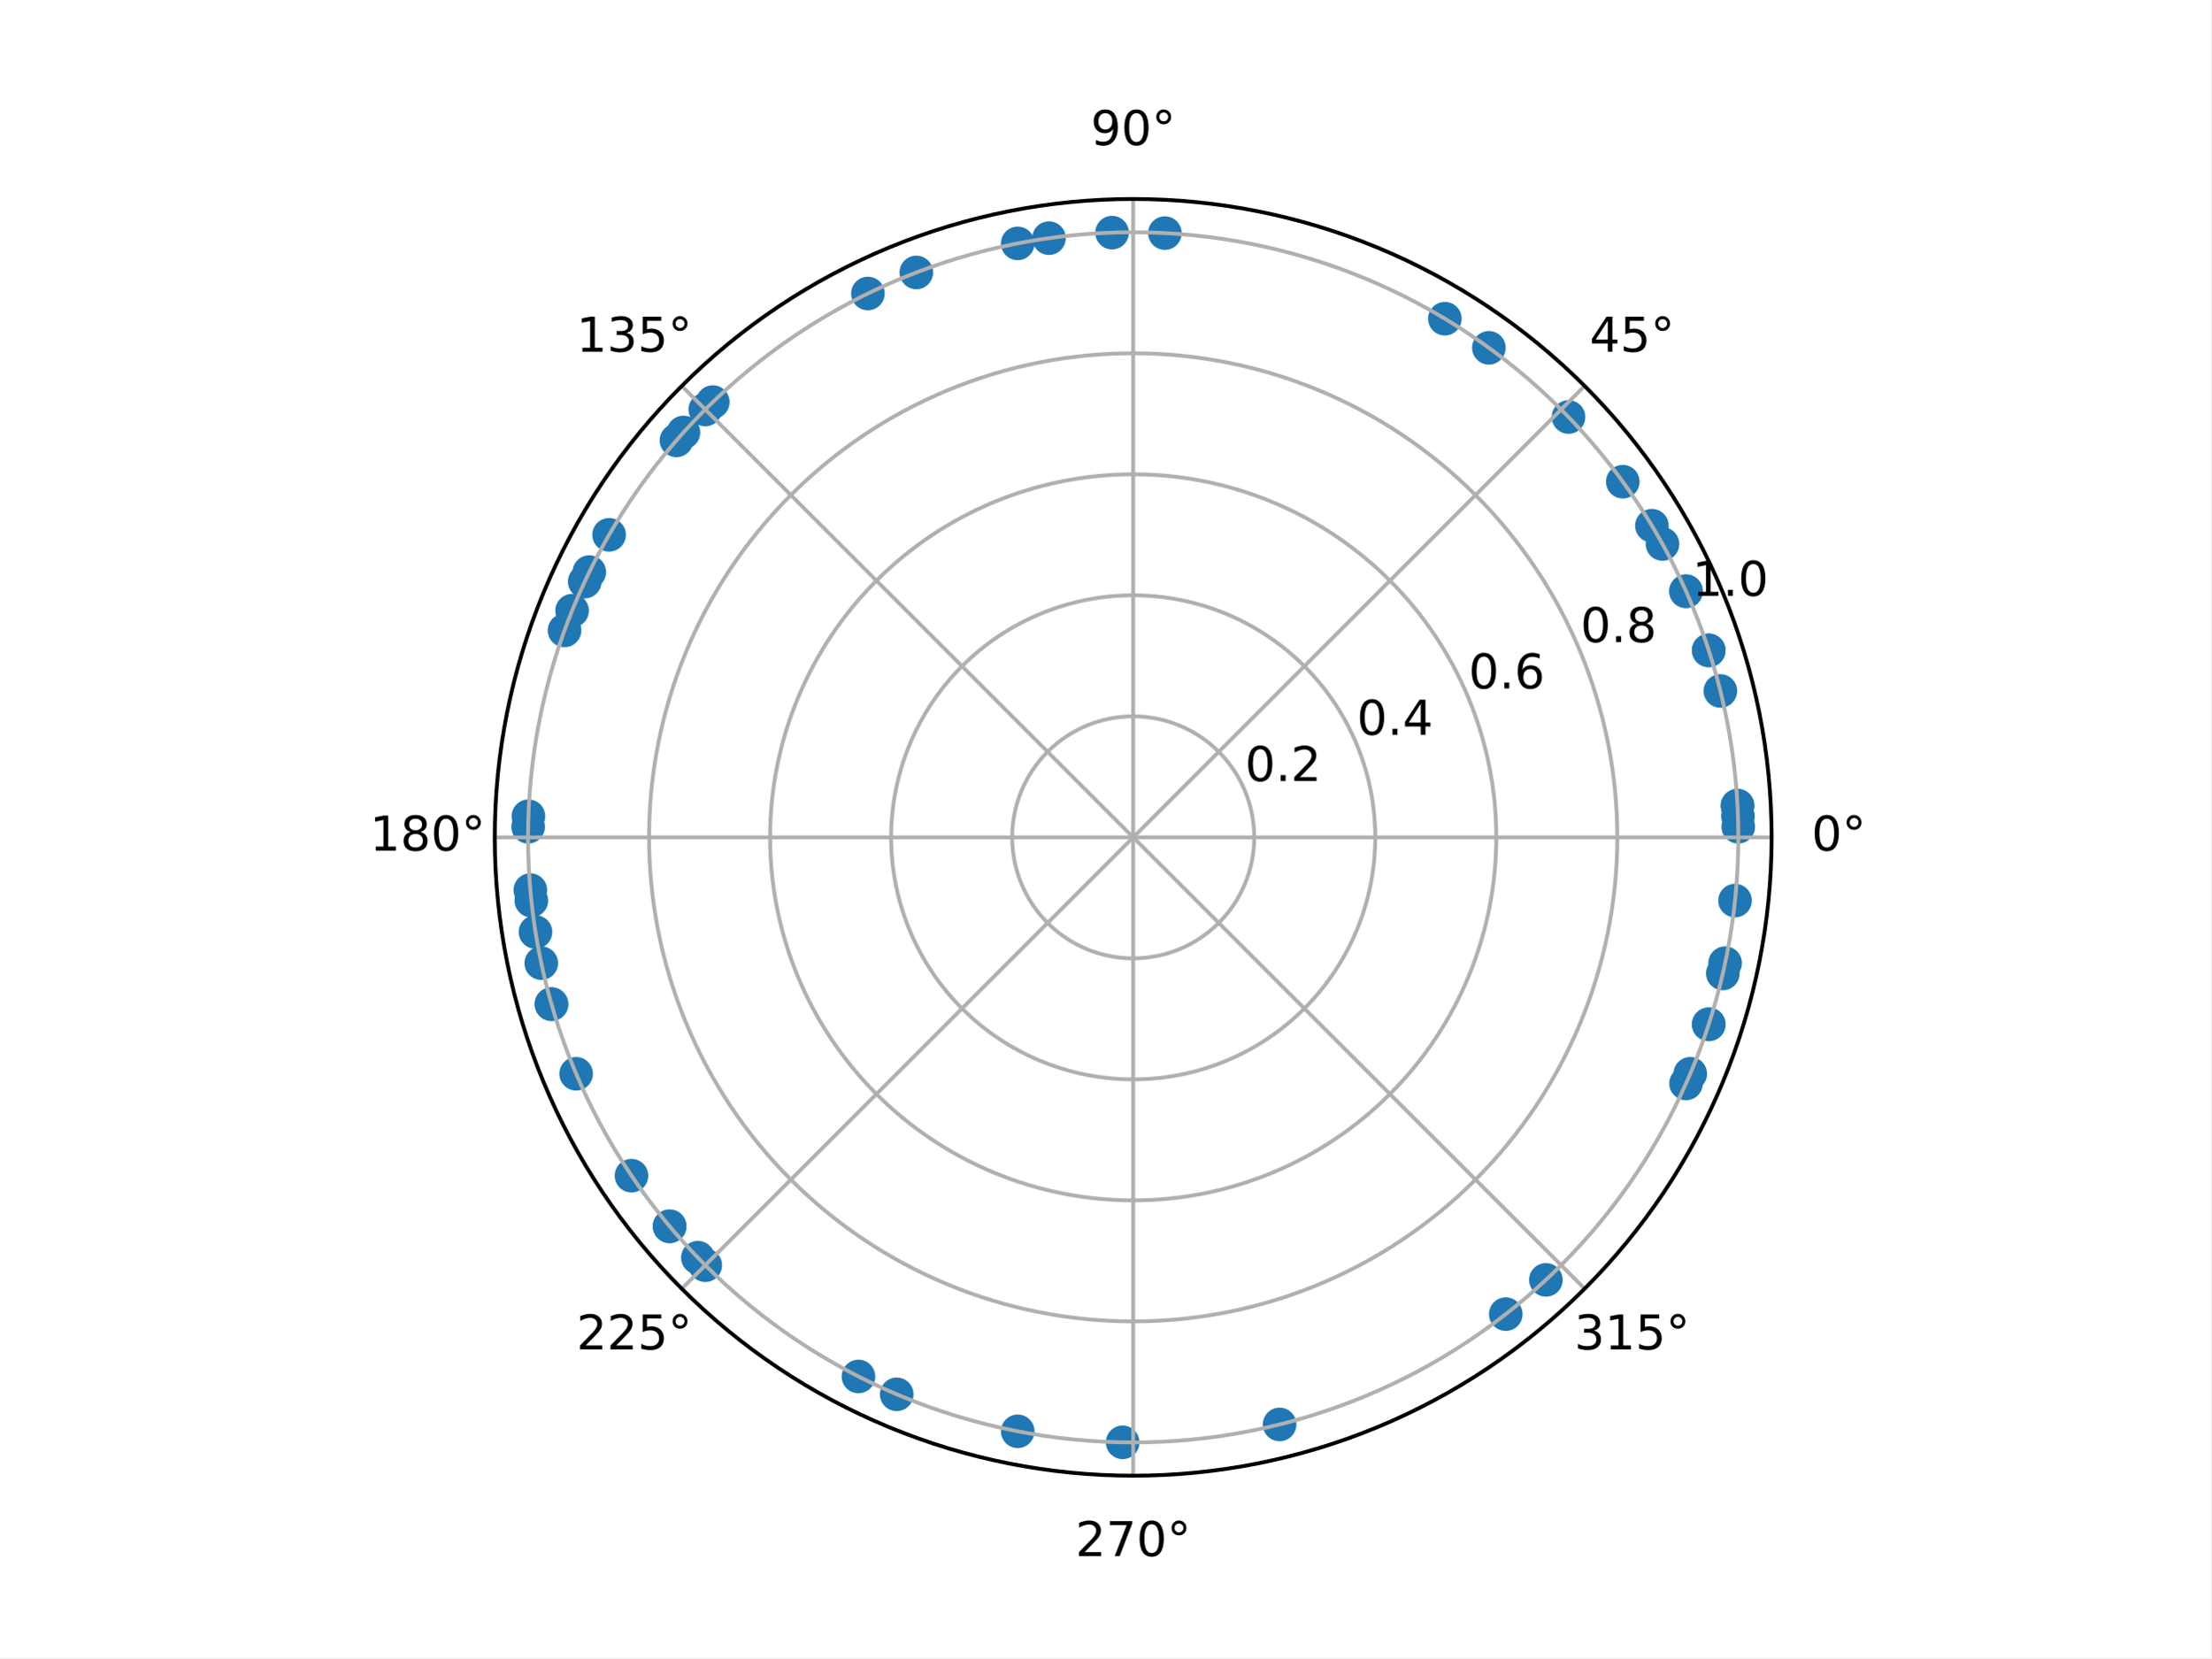
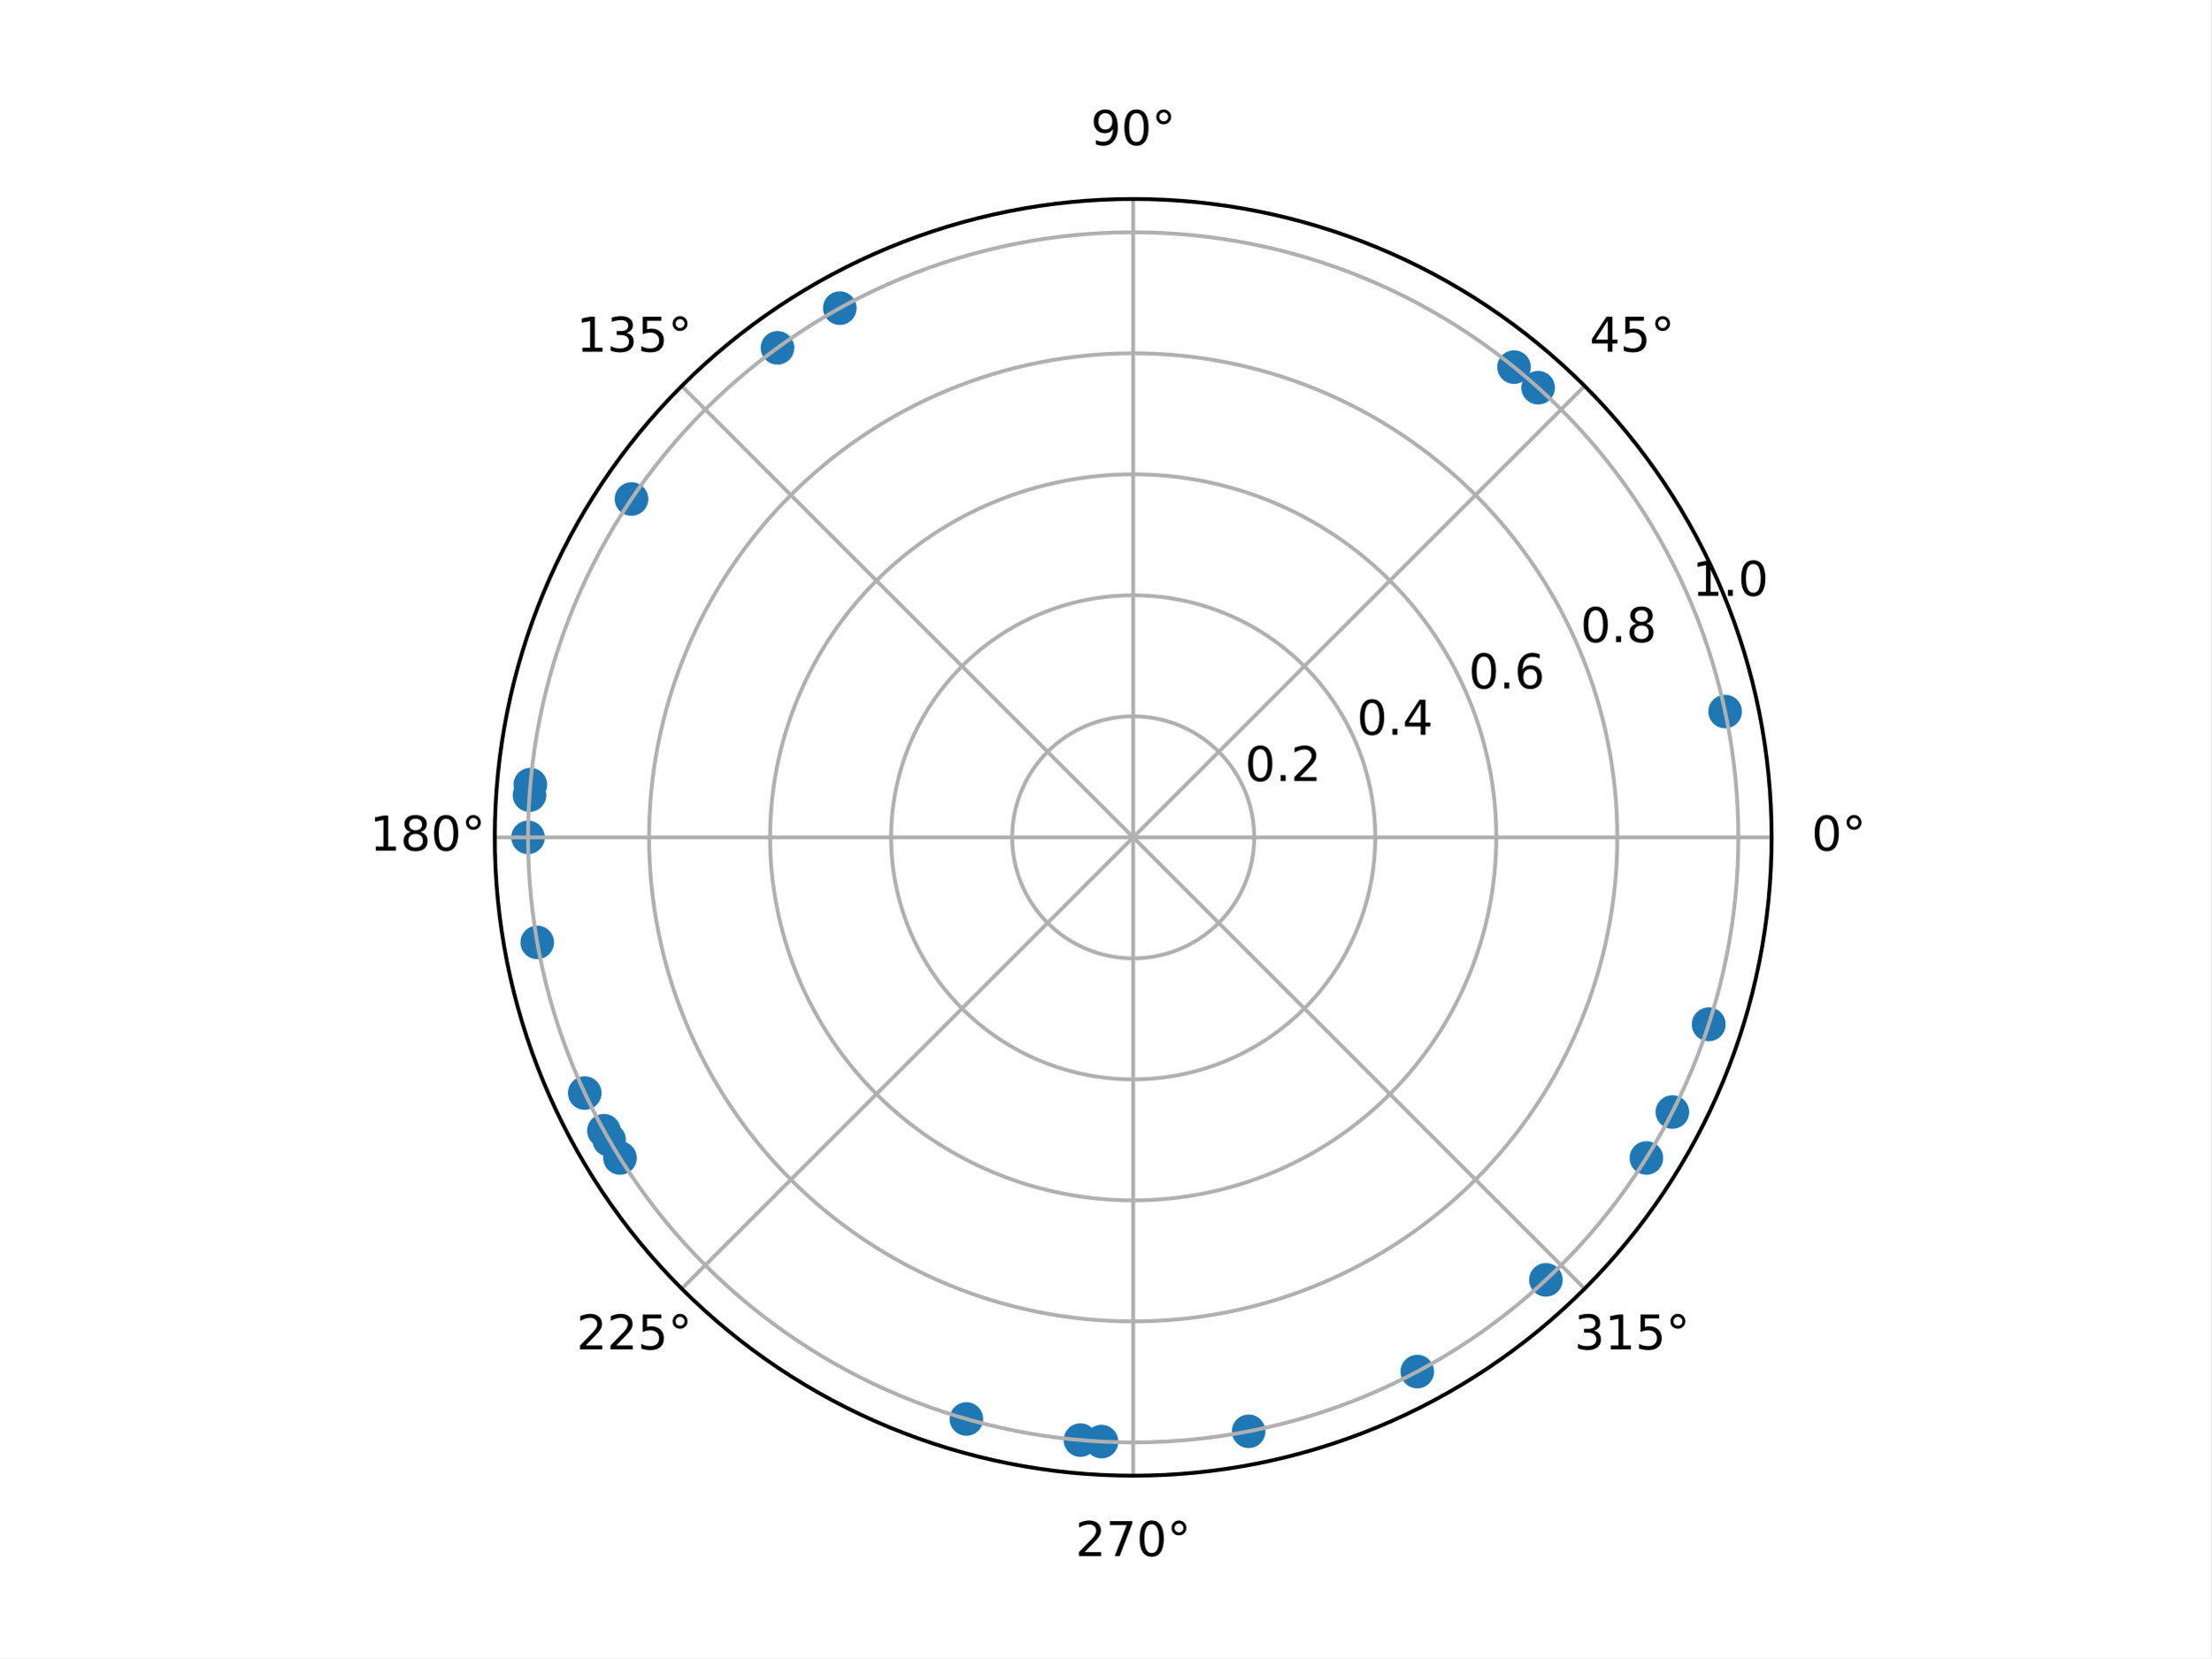
<svg xmlns="http://www.w3.org/2000/svg" xmlns:xlink="http://www.w3.org/1999/xlink" width="460.8pt" height="345.6pt" viewBox="0 0 460.8 345.6" version="1.1">
  <defs>
    <style type="text/css">*{stroke-linejoin: round; stroke-linecap: butt}</style>
  </defs>
  <g id="figure_1">
    <g id="patch_1">
      <path d="M 0 345.6  L 460.8 345.6  L 460.8 0  L 0 0  z " style="fill: #ffffff" />
    </g>
    <g id="axes_1">
      <g id="patch_2">
        <path d="M 369.216 174.528  C 369.216 157.055 365.774 139.752 359.088 123.61  C 352.401 107.467 342.6 92.798 330.245 80.443  C 317.89 68.088 303.221 58.287 287.078 51.6  C 270.936 44.914 253.633 41.472 236.16 41.472  C 218.687 41.472 201.384 44.914 185.242 51.6  C 169.099 58.287 154.43 68.088 142.075 80.443  C 129.72 92.798 119.919 107.467 113.232 123.61  C 106.546 139.752 103.104 157.055 103.104 174.528  C 103.104 192.001 106.546 209.304 113.232 225.446  C 119.919 241.589 129.72 256.258 142.075 268.613  C 154.43 280.968 169.099 290.769 185.242 297.456  C 201.384 304.142 218.687 307.584 236.16 307.584  C 253.633 307.584 270.936 304.142 287.078 297.456  C 303.221 290.769 317.89 280.968 330.245 268.613  C 342.6 256.258 352.401 241.589 359.088 225.446  C 365.774 209.304 369.216 192.001 369.216 174.528  M 236.16 174.528  C 236.16 174.528 236.16 174.528 236.16 174.528  C 236.16 174.528 236.16 174.528 236.16 174.528  C 236.16 174.528 236.16 174.528 236.16 174.528  C 236.16 174.528 236.16 174.528 236.16 174.528  C 236.16 174.528 236.16 174.528 236.16 174.528  C 236.16 174.528 236.16 174.528 236.16 174.528  C 236.16 174.528 236.16 174.528 236.16 174.528  C 236.16 174.528 236.16 174.528 236.16 174.528  C 236.16 174.528 236.16 174.528 236.16 174.528  C 236.16 174.528 236.16 174.528 236.16 174.528  C 236.16 174.528 236.16 174.528 236.16 174.528  C 236.16 174.528 236.16 174.528 236.16 174.528  C 236.16 174.528 236.16 174.528 236.16 174.528  C 236.16 174.528 236.16 174.528 236.16 174.528  C 236.16 174.528 236.16 174.528 236.16 174.528  C 236.16 174.528 236.16 174.528 236.16 174.528  z " style="fill: #ffffff" />
      </g>
      <g id="PathCollection_1">
        <defs>
-           <path id="m95d140f727" d="M 0 3  C 0.796 3 1.559 2.684 2.121 2.121  C 2.684 1.559 3 0.796 3 0  C 3 -0.796 2.684 -1.559 2.121 -2.121  C 1.559 -2.684 0.796 -3 0 -3  C -0.796 -3 -1.559 -2.684 -2.121 -2.121  C -2.684 -1.559 -3 -0.796 -3 0  C -3 0.796 -2.684 1.559 -2.121 2.121  C -1.559 2.684 -0.796 3 0 3  z " style="stroke: #1f77b4" />
+           <path id="m2a4de6b224" d="M 0 3  C 0.796 3 1.559 2.684 2.121 2.121  C 2.684 1.559 3 0.796 3 0  C 3 -0.796 2.684 -1.559 2.121 -2.121  C 1.559 -2.684 0.796 -3 0 -3  C -0.796 -3 -1.559 -2.684 -2.121 -2.121  C -2.684 -1.559 -3 -0.796 -3 0  C -3 0.796 -2.684 1.559 -2.121 2.121  C -1.559 2.684 -0.796 3 0 3  z " style="stroke: #1f77b4" />
        </defs>
-         <g clip-path="url(#pa77858b2a6)">
-           <use xlink:href="#m95d140f727" x="114.926" y="209.291" style="fill: #1f77b4; stroke: #1f77b4" />
-           <use xlink:href="#m95d140f727" x="120.066" y="223.807" style="fill: #1f77b4; stroke: #1f77b4" />
-           <use xlink:href="#m95d140f727" x="122.805" y="119.241" style="fill: #1f77b4; stroke: #1f77b4" />
-           <use xlink:href="#m95d140f727" x="110.731" y="187.711" style="fill: #1f77b4; stroke: #1f77b4" />
-           <use xlink:href="#m95d140f727" x="131.602" y="245.053" style="fill: #1f77b4; stroke: #1f77b4" />
-           <use xlink:href="#m95d140f727" x="212.095" y="298.33" style="fill: #1f77b4; stroke: #1f77b4" />
-           <use xlink:href="#m95d140f727" x="110.52" y="185.52" style="fill: #1f77b4; stroke: #1f77b4" />
-           <use xlink:href="#m95d140f727" x="139.547" y="255.596" style="fill: #1f77b4; stroke: #1f77b4" />
-           <use xlink:href="#m95d140f727" x="114.926" y="209.291" style="fill: #1f77b4; stroke: #1f77b4" />
-           <use xlink:href="#m95d140f727" x="140.976" y="91.786" style="fill: #1f77b4; stroke: #1f77b4" />
-           <use xlink:href="#m95d140f727" x="186.881" y="290.622" style="fill: #1f77b4; stroke: #1f77b4" />
-           <use xlink:href="#m95d140f727" x="139.547" y="255.596" style="fill: #1f77b4; stroke: #1f77b4" />
-           <use xlink:href="#m95d140f727" x="117.647" y="131.393" style="fill: #1f77b4; stroke: #1f77b4" />
-           <use xlink:href="#m95d140f727" x="145.437" y="262.138" style="fill: #1f77b4; stroke: #1f77b4" />
-           <use xlink:href="#m95d140f727" x="190.963" y="56.785" style="fill: #1f77b4; stroke: #1f77b4" />
-           <use xlink:href="#m95d140f727" x="266.671" y="296.901" style="fill: #1f77b4; stroke: #1f77b4" />
-           <use xlink:href="#m95d140f727" x="146.98" y="85.348" style="fill: #1f77b4; stroke: #1f77b4" />
-           <use xlink:href="#m95d140f727" x="180.873" y="61.173" style="fill: #1f77b4; stroke: #1f77b4" />
-           <use xlink:href="#m95d140f727" x="110.06" y="172.327" style="fill: #1f77b4; stroke: #1f77b4" />
-           <use xlink:href="#m95d140f727" x="112.797" y="200.75" style="fill: #1f77b4; stroke: #1f77b4" />
-           <use xlink:href="#m95d140f727" x="148.55" y="83.805" style="fill: #1f77b4; stroke: #1f77b4" />
-           <use xlink:href="#m95d140f727" x="111.593" y="194.257" style="fill: #1f77b4; stroke: #1f77b4" />
-           <use xlink:href="#m95d140f727" x="142.435" y="90.138" style="fill: #1f77b4; stroke: #1f77b4" />
-           <use xlink:href="#m95d140f727" x="126.937" y="111.468" style="fill: #1f77b4; stroke: #1f77b4" />
-           <use xlink:href="#m95d140f727" x="110.117" y="170.126" style="fill: #1f77b4; stroke: #1f77b4" />
-           <use xlink:href="#m95d140f727" x="242.761" y="48.581" style="fill: #1f77b4; stroke: #1f77b4" />
-           <use xlink:href="#m95d140f727" x="146.98" y="263.708" style="fill: #1f77b4; stroke: #1f77b4" />
-           <use xlink:href="#m95d140f727" x="119.224" y="127.283" style="fill: #1f77b4; stroke: #1f77b4" />
-           <use xlink:href="#m95d140f727" x="121.857" y="121.228" style="fill: #1f77b4; stroke: #1f77b4" />
-           <use xlink:href="#m95d140f727" x="359.523" y="200.75" style="fill: #1f77b4; stroke: #1f77b4" />
-           <use xlink:href="#m95d140f727" x="338.193" y="100.397" style="fill: #1f77b4; stroke: #1f77b4" />
-           <use xlink:href="#m95d140f727" x="301.116" y="66.423" style="fill: #1f77b4; stroke: #1f77b4" />
-           <use xlink:href="#m95d140f727" x="310.291" y="72.495" style="fill: #1f77b4; stroke: #1f77b4" />
-           <use xlink:href="#m95d140f727" x="359.047" y="202.899" style="fill: #1f77b4; stroke: #1f77b4" />
-           <use xlink:href="#m95d140f727" x="352.254" y="223.807" style="fill: #1f77b4; stroke: #1f77b4" />
-           <use xlink:href="#m95d140f727" x="322.173" y="266.766" style="fill: #1f77b4; stroke: #1f77b4" />
-           <use xlink:href="#m95d140f727" x="351.376" y="123.231" style="fill: #1f77b4; stroke: #1f77b4" />
-           <use xlink:href="#m95d140f727" x="218.608" y="49.636" style="fill: #1f77b4; stroke: #1f77b4" />
-           <use xlink:href="#m95d140f727" x="362.107" y="167.927" style="fill: #1f77b4; stroke: #1f77b4" />
-           <use xlink:href="#m95d140f727" x="313.807" y="273.911" style="fill: #1f77b4; stroke: #1f77b4" />
-           <use xlink:href="#m95d140f727" x="362.26" y="172.327" style="fill: #1f77b4; stroke: #1f77b4" />
-           <use xlink:href="#m95d140f727" x="326.883" y="86.918" style="fill: #1f77b4; stroke: #1f77b4" />
-           <use xlink:href="#m95d140f727" x="356.107" y="213.501" style="fill: #1f77b4; stroke: #1f77b4" />
-           <use xlink:href="#m95d140f727" x="212.095" y="50.726" style="fill: #1f77b4; stroke: #1f77b4" />
-           <use xlink:href="#m95d140f727" x="351.376" y="123.231" style="fill: #1f77b4; stroke: #1f77b4" />
-           <use xlink:href="#m95d140f727" x="361.589" y="187.711" style="fill: #1f77b4; stroke: #1f77b4" />
-           <use xlink:href="#m95d140f727" x="356.107" y="135.555" style="fill: #1f77b4; stroke: #1f77b4" />
-           <use xlink:href="#m95d140f727" x="362.107" y="167.927" style="fill: #1f77b4; stroke: #1f77b4" />
-           <use xlink:href="#m95d140f727" x="346.467" y="113.384" style="fill: #1f77b4; stroke: #1f77b4" />
-           <use xlink:href="#m95d140f727" x="356.107" y="213.501" style="fill: #1f77b4; stroke: #1f77b4" />
-           <use xlink:href="#m95d140f727" x="358.533" y="144.017" style="fill: #1f77b4; stroke: #1f77b4" />
-           <use xlink:href="#m95d140f727" x="351.376" y="225.825" style="fill: #1f77b4; stroke: #1f77b4" />
-           <use xlink:href="#m95d140f727" x="178.903" y="286.901" style="fill: #1f77b4; stroke: #1f77b4" />
-           <use xlink:href="#m95d140f727" x="344.265" y="109.572" style="fill: #1f77b4; stroke: #1f77b4" />
-           <use xlink:href="#m95d140f727" x="362.203" y="170.126" style="fill: #1f77b4; stroke: #1f77b4" />
-           <use xlink:href="#m95d140f727" x="233.959" y="300.628" style="fill: #1f77b4; stroke: #1f77b4" />
-           <use xlink:href="#m95d140f727" x="231.758" y="48.485" style="fill: #1f77b4; stroke: #1f77b4" />
-           <use xlink:href="#m95d140f727" x="356.107" y="135.555" style="fill: #1f77b4; stroke: #1f77b4" />
+         <g clip-path="url(#pa689b9e8e4)">
+           <use xlink:href="#m2a4de6b224" x="125.853" y="235.672" style="fill: #1f77b4; stroke: #1f77b4" />
+           <use xlink:href="#m2a4de6b224" x="131.602" y="104.003" style="fill: #1f77b4; stroke: #1f77b4" />
+           <use xlink:href="#m2a4de6b224" x="126.937" y="237.588" style="fill: #1f77b4; stroke: #1f77b4" />
+           <use xlink:href="#m2a4de6b224" x="110.041" y="174.528" style="fill: #1f77b4; stroke: #1f77b4" />
+           <use xlink:href="#m2a4de6b224" x="162.029" y="72.495" style="fill: #1f77b4; stroke: #1f77b4" />
+           <use xlink:href="#m2a4de6b224" x="110.348" y="165.73" style="fill: #1f77b4; stroke: #1f77b4" />
+           <use xlink:href="#m2a4de6b224" x="201.397" y="295.762" style="fill: #1f77b4; stroke: #1f77b4" />
+           <use xlink:href="#m2a4de6b224" x="175.016" y="64.221" style="fill: #1f77b4; stroke: #1f77b4" />
+           <use xlink:href="#m2a4de6b224" x="129.205" y="241.361" style="fill: #1f77b4; stroke: #1f77b4" />
+           <use xlink:href="#m2a4de6b224" x="111.957" y="196.428" style="fill: #1f77b4; stroke: #1f77b4" />
+           <use xlink:href="#m2a4de6b224" x="121.857" y="227.828" style="fill: #1f77b4; stroke: #1f77b4" />
+           <use xlink:href="#m2a4de6b224" x="110.52" y="163.536" style="fill: #1f77b4; stroke: #1f77b4" />
+           <use xlink:href="#m2a4de6b224" x="356.107" y="213.501" style="fill: #1f77b4; stroke: #1f77b4" />
+           <use xlink:href="#m2a4de6b224" x="320.55" y="80.803" style="fill: #1f77b4; stroke: #1f77b4" />
+           <use xlink:href="#m2a4de6b224" x="229.559" y="300.475" style="fill: #1f77b4; stroke: #1f77b4" />
+           <use xlink:href="#m2a4de6b224" x="260.225" y="298.33" style="fill: #1f77b4; stroke: #1f77b4" />
+           <use xlink:href="#m2a4de6b224" x="348.533" y="231.785" style="fill: #1f77b4; stroke: #1f77b4" />
+           <use xlink:href="#m2a4de6b224" x="343.115" y="241.361" style="fill: #1f77b4; stroke: #1f77b4" />
+           <use xlink:href="#m2a4de6b224" x="225.168" y="300.168" style="fill: #1f77b4; stroke: #1f77b4" />
+           <use xlink:href="#m2a4de6b224" x="295.369" y="285.885" style="fill: #1f77b4; stroke: #1f77b4" />
+           <use xlink:href="#m2a4de6b224" x="359.523" y="148.306" style="fill: #1f77b4; stroke: #1f77b4" />
+           <use xlink:href="#m2a4de6b224" x="356.107" y="213.501" style="fill: #1f77b4; stroke: #1f77b4" />
+           <use xlink:href="#m2a4de6b224" x="315.53" y="76.515" style="fill: #1f77b4; stroke: #1f77b4" />
+           <use xlink:href="#m2a4de6b224" x="322.173" y="266.766" style="fill: #1f77b4; stroke: #1f77b4" />
        </g>
      </g>
      <g id="matplotlib.axis_1">
        <g id="xtick_1">
          <g id="line2d_1">
-             <path d="M 236.16 174.528  L 369.216 174.528  " clip-path="url(#pa77858b2a6)" style="fill: none; stroke: #b0b0b0; stroke-width: 0.8; stroke-linecap: square" />
+             <path d="M 236.16 174.528  L 369.216 174.528  " clip-path="url(#pa689b9e8e4)" style="fill: none; stroke: #b0b0b0; stroke-width: 0.8; stroke-linecap: square" />
          </g>
          <g id="text_1">
            <g transform="translate(377.5347 177.2874) scale(0.1 -0.1)">
              <defs>
                <path id="DejaVuSans-30" d="M 2034 4250  Q 1547 4250 1301 3770  Q 1056 3291 1056 2328  Q 1056 1369 1301 889  Q 1547 409 2034 409  Q 2525 409 2770 889  Q 3016 1369 3016 2328  Q 3016 3291 2770 3770  Q 2525 4250 2034 4250  z M 2034 4750  Q 2819 4750 3233 4129  Q 3647 3509 3647 2328  Q 3647 1150 3233 529  Q 2819 -91 2034 -91  Q 1250 -91 836 529  Q 422 1150 422 2328  Q 422 3509 836 4129  Q 1250 4750 2034 4750  z " transform="scale(0.015625)" />
                <path id="DejaVuSans-b0" d="M 1600 4347  Q 1350 4347 1178 4173  Q 1006 4000 1006 3750  Q 1006 3503 1178 3333  Q 1350 3163 1600 3163  Q 1850 3163 2022 3333  Q 2194 3503 2194 3750  Q 2194 3997 2020 4172  Q 1847 4347 1600 4347  z M 1600 4750  Q 1800 4750 1984 4673  Q 2169 4597 2303 4453  Q 2447 4313 2519 4134  Q 2591 3956 2591 3750  Q 2591 3338 2302 3052  Q 2013 2766 1594 2766  Q 1172 2766 890 3047  Q 609 3328 609 3750  Q 609 4169 896 4459  Q 1184 4750 1600 4750  z " transform="scale(0.015625)" />
              </defs>
              <use xlink:href="#DejaVuSans-30" />
              <use xlink:href="#DejaVuSans-b0" transform="translate(63.62305 0)" />
            </g>
          </g>
        </g>
        <g id="xtick_2">
          <g id="line2d_2">
-             <path d="M 236.16 174.528  L 330.245 80.443  " clip-path="url(#pa77858b2a6)" style="fill: none; stroke: #b0b0b0; stroke-width: 0.8; stroke-linecap: square" />
+             <path d="M 236.16 174.528  L 330.245 80.443  " clip-path="url(#pa689b9e8e4)" style="fill: none; stroke: #b0b0b0; stroke-width: 0.8; stroke-linecap: square" />
          </g>
          <g id="text_2">
            <g transform="translate(331.2818 73.30308) scale(0.1 -0.1)">
              <defs>
                <path id="DejaVuSans-34" d="M 2419 4116  L 825 1625  L 2419 1625  L 2419 4116  z M 2253 4666  L 3047 4666  L 3047 1625  L 3713 1625  L 3713 1100  L 3047 1100  L 3047 0  L 2419 0  L 2419 1100  L 313 1100  L 313 1709  L 2253 4666  z " transform="scale(0.015625)" />
                <path id="DejaVuSans-35" d="M 691 4666  L 3169 4666  L 3169 4134  L 1269 4134  L 1269 2991  Q 1406 3038 1543 3061  Q 1681 3084 1819 3084  Q 2600 3084 3056 2656  Q 3513 2228 3513 1497  Q 3513 744 3044 326  Q 2575 -91 1722 -91  Q 1428 -91 1123 -41  Q 819 9 494 109  L 494 744  Q 775 591 1075 516  Q 1375 441 1709 441  Q 2250 441 2565 725  Q 2881 1009 2881 1497  Q 2881 1984 2565 2268  Q 2250 2553 1709 2553  Q 1456 2553 1204 2497  Q 953 2441 691 2322  L 691 4666  z " transform="scale(0.015625)" />
              </defs>
              <use xlink:href="#DejaVuSans-34" />
              <use xlink:href="#DejaVuSans-35" transform="translate(63.62305 0)" />
              <use xlink:href="#DejaVuSans-b0" transform="translate(127.2461 0)" />
            </g>
          </g>
        </g>
        <g id="xtick_3">
          <g id="line2d_3">
-             <path d="M 236.16 174.528  L 236.16 41.472  " clip-path="url(#pa77858b2a6)" style="fill: none; stroke: #b0b0b0; stroke-width: 0.8; stroke-linecap: square" />
+             <path d="M 236.16 174.528  L 236.16 41.472  " clip-path="url(#pa689b9e8e4)" style="fill: none; stroke: #b0b0b0; stroke-width: 0.8; stroke-linecap: square" />
          </g>
          <g id="text_3">
            <g transform="translate(227.2975 30.23137) scale(0.1 -0.1)">
              <defs>
                <path id="DejaVuSans-39" d="M 703 97  L 703 672  Q 941 559 1184 500  Q 1428 441 1663 441  Q 2288 441 2617 861  Q 2947 1281 2994 2138  Q 2813 1869 2534 1725  Q 2256 1581 1919 1581  Q 1219 1581 811 2004  Q 403 2428 403 3163  Q 403 3881 828 4315  Q 1253 4750 1959 4750  Q 2769 4750 3195 4129  Q 3622 3509 3622 2328  Q 3622 1225 3098 567  Q 2575 -91 1691 -91  Q 1453 -91 1209 -44  Q 966 3 703 97  z M 1959 2075  Q 2384 2075 2632 2365  Q 2881 2656 2881 3163  Q 2881 3666 2632 3958  Q 2384 4250 1959 4250  Q 1534 4250 1286 3958  Q 1038 3666 1038 3163  Q 1038 2656 1286 2365  Q 1534 2075 1959 2075  z " transform="scale(0.015625)" />
              </defs>
              <use xlink:href="#DejaVuSans-39" />
              <use xlink:href="#DejaVuSans-30" transform="translate(63.62305 0)" />
              <use xlink:href="#DejaVuSans-b0" transform="translate(127.2461 0)" />
            </g>
          </g>
        </g>
        <g id="xtick_4">
          <g id="line2d_4">
-             <path d="M 236.16 174.528  L 142.075 80.443  " clip-path="url(#pa77858b2a6)" style="fill: none; stroke: #b0b0b0; stroke-width: 0.8; stroke-linecap: square" />
+             <path d="M 236.16 174.528  L 142.075 80.443  " clip-path="url(#pa689b9e8e4)" style="fill: none; stroke: #b0b0b0; stroke-width: 0.8; stroke-linecap: square" />
          </g>
          <g id="text_4">
            <g transform="translate(120.132 73.30308) scale(0.1 -0.1)">
              <defs>
                <path id="DejaVuSans-31" d="M 794 531  L 1825 531  L 1825 4091  L 703 3866  L 703 4441  L 1819 4666  L 2450 4666  L 2450 531  L 3481 531  L 3481 0  L 794 0  L 794 531  z " transform="scale(0.015625)" />
                <path id="DejaVuSans-33" d="M 2597 2516  Q 3050 2419 3304 2112  Q 3559 1806 3559 1356  Q 3559 666 3084 287  Q 2609 -91 1734 -91  Q 1441 -91 1130 -33  Q 819 25 488 141  L 488 750  Q 750 597 1062 519  Q 1375 441 1716 441  Q 2309 441 2620 675  Q 2931 909 2931 1356  Q 2931 1769 2642 2001  Q 2353 2234 1838 2234  L 1294 2234  L 1294 2753  L 1863 2753  Q 2328 2753 2575 2939  Q 2822 3125 2822 3475  Q 2822 3834 2567 4026  Q 2313 4219 1838 4219  Q 1578 4219 1281 4162  Q 984 4106 628 3988  L 628 4550  Q 988 4650 1302 4700  Q 1616 4750 1894 4750  Q 2613 4750 3031 4423  Q 3450 4097 3450 3541  Q 3450 3153 3228 2886  Q 3006 2619 2597 2516  z " transform="scale(0.015625)" />
              </defs>
              <use xlink:href="#DejaVuSans-31" />
              <use xlink:href="#DejaVuSans-33" transform="translate(63.62305 0)" />
              <use xlink:href="#DejaVuSans-35" transform="translate(127.2461 0)" />
              <use xlink:href="#DejaVuSans-b0" transform="translate(190.8691 0)" />
            </g>
          </g>
        </g>
        <g id="xtick_5">
          <g id="line2d_5">
-             <path d="M 236.16 174.528  L 103.104 174.528  " clip-path="url(#pa77858b2a6)" style="fill: none; stroke: #b0b0b0; stroke-width: 0.8; stroke-linecap: square" />
+             <path d="M 236.16 174.528  L 103.104 174.528  " clip-path="url(#pa689b9e8e4)" style="fill: none; stroke: #b0b0b0; stroke-width: 0.8; stroke-linecap: square" />
          </g>
          <g id="text_5">
            <g transform="translate(77.06025 177.2874) scale(0.1 -0.1)">
              <defs>
                <path id="DejaVuSans-38" d="M 2034 2216  Q 1584 2216 1326 1975  Q 1069 1734 1069 1313  Q 1069 891 1326 650  Q 1584 409 2034 409  Q 2484 409 2743 651  Q 3003 894 3003 1313  Q 3003 1734 2745 1975  Q 2488 2216 2034 2216  z M 1403 2484  Q 997 2584 770 2862  Q 544 3141 544 3541  Q 544 4100 942 4425  Q 1341 4750 2034 4750  Q 2731 4750 3128 4425  Q 3525 4100 3525 3541  Q 3525 3141 3298 2862  Q 3072 2584 2669 2484  Q 3125 2378 3379 2068  Q 3634 1759 3634 1313  Q 3634 634 3220 271  Q 2806 -91 2034 -91  Q 1263 -91 848 271  Q 434 634 434 1313  Q 434 1759 690 2068  Q 947 2378 1403 2484  z M 1172 3481  Q 1172 3119 1398 2916  Q 1625 2713 2034 2713  Q 2441 2713 2670 2916  Q 2900 3119 2900 3481  Q 2900 3844 2670 4047  Q 2441 4250 2034 4250  Q 1625 4250 1398 4047  Q 1172 3844 1172 3481  z " transform="scale(0.015625)" />
              </defs>
              <use xlink:href="#DejaVuSans-31" />
              <use xlink:href="#DejaVuSans-38" transform="translate(63.62305 0)" />
              <use xlink:href="#DejaVuSans-30" transform="translate(127.2461 0)" />
              <use xlink:href="#DejaVuSans-b0" transform="translate(190.8691 0)" />
            </g>
          </g>
        </g>
        <g id="xtick_6">
          <g id="line2d_6">
-             <path d="M 236.16 174.528  L 142.075 268.613  " clip-path="url(#pa77858b2a6)" style="fill: none; stroke: #b0b0b0; stroke-width: 0.8; stroke-linecap: square" />
+             <path d="M 236.16 174.528  L 142.075 268.613  " clip-path="url(#pa689b9e8e4)" style="fill: none; stroke: #b0b0b0; stroke-width: 0.8; stroke-linecap: square" />
          </g>
          <g id="text_6">
            <g transform="translate(120.132 281.2717) scale(0.1 -0.1)">
              <defs>
                <path id="DejaVuSans-32" d="M 1228 531  L 3431 531  L 3431 0  L 469 0  L 469 531  Q 828 903 1448 1529  Q 2069 2156 2228 2338  Q 2531 2678 2651 2914  Q 2772 3150 2772 3378  Q 2772 3750 2511 3984  Q 2250 4219 1831 4219  Q 1534 4219 1204 4116  Q 875 4013 500 3803  L 500 4441  Q 881 4594 1212 4672  Q 1544 4750 1819 4750  Q 2544 4750 2975 4387  Q 3406 4025 3406 3419  Q 3406 3131 3298 2873  Q 3191 2616 2906 2266  Q 2828 2175 2409 1742  Q 1991 1309 1228 531  z " transform="scale(0.015625)" />
              </defs>
              <use xlink:href="#DejaVuSans-32" />
              <use xlink:href="#DejaVuSans-32" transform="translate(63.62305 0)" />
              <use xlink:href="#DejaVuSans-35" transform="translate(127.2461 0)" />
              <use xlink:href="#DejaVuSans-b0" transform="translate(190.8691 0)" />
            </g>
          </g>
        </g>
        <g id="xtick_7">
          <g id="line2d_7">
-             <path d="M 236.16 174.528  L 236.16 307.584  " clip-path="url(#pa77858b2a6)" style="fill: none; stroke: #b0b0b0; stroke-width: 0.8; stroke-linecap: square" />
+             <path d="M 236.16 174.528  L 236.16 307.584  " clip-path="url(#pa689b9e8e4)" style="fill: none; stroke: #b0b0b0; stroke-width: 0.8; stroke-linecap: square" />
          </g>
          <g id="text_7">
            <g transform="translate(224.1163 324.3434) scale(0.1 -0.1)">
              <defs>
                <path id="DejaVuSans-37" d="M 525 4666  L 3525 4666  L 3525 4397  L 1831 0  L 1172 0  L 2766 4134  L 525 4134  L 525 4666  z " transform="scale(0.015625)" />
              </defs>
              <use xlink:href="#DejaVuSans-32" />
              <use xlink:href="#DejaVuSans-37" transform="translate(63.62305 0)" />
              <use xlink:href="#DejaVuSans-30" transform="translate(127.2461 0)" />
              <use xlink:href="#DejaVuSans-b0" transform="translate(190.8691 0)" />
            </g>
          </g>
        </g>
        <g id="xtick_8">
          <g id="line2d_8">
-             <path d="M 236.16 174.528  L 330.245 268.613  " clip-path="url(#pa77858b2a6)" style="fill: none; stroke: #b0b0b0; stroke-width: 0.8; stroke-linecap: square" />
+             <path d="M 236.16 174.528  L 330.245 268.613  " clip-path="url(#pa689b9e8e4)" style="fill: none; stroke: #b0b0b0; stroke-width: 0.8; stroke-linecap: square" />
          </g>
          <g id="text_8">
            <g transform="translate(328.1005 281.2717) scale(0.1 -0.1)">
              <use xlink:href="#DejaVuSans-33" />
              <use xlink:href="#DejaVuSans-31" transform="translate(63.62305 0)" />
              <use xlink:href="#DejaVuSans-35" transform="translate(127.2461 0)" />
              <use xlink:href="#DejaVuSans-b0" transform="translate(190.8691 0)" />
            </g>
          </g>
        </g>
      </g>
      <g id="matplotlib.axis_2">
        <g id="ytick_1">
          <g id="line2d_9">
-             <path d="M 261.384 174.528  C 261.384 171.216 260.731 167.935 259.464 164.875  C 258.196 161.815 256.338 159.034 253.996 156.692  C 251.654 154.35 248.873 152.492 245.813 151.224  C 242.753 149.957 239.472 149.304 236.16 149.304  C 232.848 149.304 229.567 149.957 226.507 151.224  C 223.447 152.492 220.666 154.35 218.324 156.692  C 215.982 159.034 214.124 161.815 212.856 164.875  C 211.589 167.935 210.936 171.216 210.936 174.528  C 210.936 177.84 211.589 181.121 212.856 184.181  C 214.124 187.241 215.982 190.022 218.324 192.364  C 220.666 194.706 223.447 196.564 226.507 197.832  C 229.567 199.099 232.848 199.752 236.16 199.752  C 239.472 199.752 242.753 199.099 245.813 197.832  C 248.873 196.564 251.654 194.706 253.996 192.364  C 256.338 190.022 258.196 187.241 259.464 184.181  C 260.731 181.121 261.384 177.84 261.384 174.528  " clip-path="url(#pa77858b2a6)" style="fill: none; stroke: #b0b0b0; stroke-width: 0.8; stroke-linecap: square" />
+             <path d="M 261.384 174.528  C 261.384 171.216 260.731 167.935 259.464 164.875  C 258.196 161.815 256.338 159.034 253.996 156.692  C 251.654 154.35 248.873 152.492 245.813 151.224  C 242.753 149.957 239.472 149.304 236.16 149.304  C 232.848 149.304 229.567 149.957 226.507 151.224  C 223.447 152.492 220.666 154.35 218.324 156.692  C 215.982 159.034 214.124 161.815 212.856 164.875  C 211.589 167.935 210.936 171.216 210.936 174.528  C 210.936 177.84 211.589 181.121 212.856 184.181  C 214.124 187.241 215.982 190.022 218.324 192.364  C 220.666 194.706 223.447 196.564 226.507 197.832  C 229.567 199.099 232.848 199.752 236.16 199.752  C 239.472 199.752 242.753 199.099 245.813 197.832  C 248.873 196.564 251.654 194.706 253.996 192.364  C 256.338 190.022 258.196 187.241 259.464 184.181  C 260.731 181.121 261.384 177.84 261.384 174.528  " clip-path="url(#pa689b9e8e4)" style="fill: none; stroke: #b0b0b0; stroke-width: 0.8; stroke-linecap: square" />
          </g>
          <g id="text_9">
            <g transform="translate(259.4638 162.7955) scale(0.1 -0.1)">
              <defs>
                <path id="DejaVuSans-2e" d="M 684 794  L 1344 794  L 1344 0  L 684 0  L 684 794  z " transform="scale(0.015625)" />
              </defs>
              <use xlink:href="#DejaVuSans-30" />
              <use xlink:href="#DejaVuSans-2e" transform="translate(63.62305 0)" />
              <use xlink:href="#DejaVuSans-32" transform="translate(95.41016 0)" />
            </g>
          </g>
        </g>
        <g id="ytick_2">
          <g id="line2d_10">
-             <path d="M 286.608 174.528  C 286.608 167.903 285.303 161.343 282.768 155.222  C 280.232 149.102 276.516 143.54 271.832 138.856  C 267.148 134.172 261.586 130.456 255.466 127.92  C 249.345 125.385 242.785 124.08 236.16 124.08  C 229.535 124.08 222.975 125.385 216.854 127.92  C 210.734 130.456 205.172 134.172 200.488 138.856  C 195.804 143.54 192.088 149.102 189.552 155.222  C 187.017 161.343 185.712 167.903 185.712 174.528  C 185.712 181.153 187.017 187.713 189.552 193.834  C 192.088 199.954 195.804 205.516 200.488 210.2  C 205.172 214.884 210.734 218.6 216.854 221.136  C 222.975 223.671 229.535 224.976 236.16 224.976  C 242.785 224.976 249.345 223.671 255.466 221.136  C 261.586 218.6 267.148 214.884 271.832 210.2  C 276.516 205.516 280.232 199.954 282.768 193.834  C 285.303 187.713 286.608 181.153 286.608 174.528  " clip-path="url(#pa77858b2a6)" style="fill: none; stroke: #b0b0b0; stroke-width: 0.8; stroke-linecap: square" />
+             <path d="M 286.608 174.528  C 286.608 167.903 285.303 161.343 282.768 155.222  C 280.232 149.102 276.516 143.54 271.832 138.856  C 267.148 134.172 261.586 130.456 255.466 127.92  C 249.345 125.385 242.785 124.08 236.16 124.08  C 229.535 124.08 222.975 125.385 216.854 127.92  C 210.734 130.456 205.172 134.172 200.488 138.856  C 195.804 143.54 192.088 149.102 189.552 155.222  C 187.017 161.343 185.712 167.903 185.712 174.528  C 185.712 181.153 187.017 187.713 189.552 193.834  C 192.088 199.954 195.804 205.516 200.488 210.2  C 205.172 214.884 210.734 218.6 216.854 221.136  C 222.975 223.671 229.535 224.976 236.16 224.976  C 242.785 224.976 249.345 223.671 255.466 221.136  C 261.586 218.6 267.148 214.884 271.832 210.2  C 276.516 205.516 280.232 199.954 282.768 193.834  C 285.303 187.713 286.608 181.153 286.608 174.528  " clip-path="url(#pa689b9e8e4)" style="fill: none; stroke: #b0b0b0; stroke-width: 0.8; stroke-linecap: square" />
          </g>
          <g id="text_10">
            <g transform="translate(282.7677 153.1428) scale(0.1 -0.1)">
              <use xlink:href="#DejaVuSans-30" />
              <use xlink:href="#DejaVuSans-2e" transform="translate(63.62305 0)" />
              <use xlink:href="#DejaVuSans-34" transform="translate(95.41016 0)" />
            </g>
          </g>
        </g>
        <g id="ytick_3">
          <g id="line2d_11">
-             <path d="M 311.832 174.528  C 311.832 164.591 309.874 154.75 306.071 145.57  C 302.269 136.389 296.695 128.047 289.668 121.02  C 282.641 113.993 274.299 108.419 265.118 104.617  C 255.938 100.814 246.097 98.856 236.16 98.856  C 226.223 98.856 216.382 100.814 207.202 104.617  C 198.021 108.419 189.679 113.993 182.652 121.02  C 175.625 128.047 170.051 136.389 166.249 145.57  C 162.446 154.75 160.488 164.591 160.488 174.528  C 160.488 184.465 162.446 194.306 166.249 203.486  C 170.051 212.667 175.625 221.009 182.652 228.036  C 189.679 235.063 198.021 240.637 207.202 244.439  C 216.382 248.242 226.223 250.2 236.16 250.2  C 246.097 250.2 255.938 248.242 265.118 244.439  C 274.299 240.637 282.641 235.063 289.668 228.036  C 296.695 221.009 302.269 212.667 306.071 203.486  C 309.874 194.306 311.832 184.465 311.832 174.528  " clip-path="url(#pa77858b2a6)" style="fill: none; stroke: #b0b0b0; stroke-width: 0.8; stroke-linecap: square" />
+             <path d="M 311.832 174.528  C 311.832 164.591 309.874 154.75 306.071 145.57  C 302.269 136.389 296.695 128.047 289.668 121.02  C 282.641 113.993 274.299 108.419 265.118 104.617  C 255.938 100.814 246.097 98.856 236.16 98.856  C 226.223 98.856 216.382 100.814 207.202 104.617  C 198.021 108.419 189.679 113.993 182.652 121.02  C 175.625 128.047 170.051 136.389 166.249 145.57  C 162.446 154.75 160.488 164.591 160.488 174.528  C 160.488 184.465 162.446 194.306 166.249 203.486  C 170.051 212.667 175.625 221.009 182.652 228.036  C 189.679 235.063 198.021 240.637 207.202 244.439  C 216.382 248.242 226.223 250.2 236.16 250.2  C 246.097 250.2 255.938 248.242 265.118 244.439  C 274.299 240.637 282.641 235.063 289.668 228.036  C 296.695 221.009 302.269 212.667 306.071 203.486  C 309.874 194.306 311.832 184.465 311.832 174.528  " clip-path="url(#pa689b9e8e4)" style="fill: none; stroke: #b0b0b0; stroke-width: 0.8; stroke-linecap: square" />
          </g>
          <g id="text_11">
            <g transform="translate(306.0715 143.49) scale(0.1 -0.1)">
              <defs>
                <path id="DejaVuSans-36" d="M 2113 2584  Q 1688 2584 1439 2293  Q 1191 2003 1191 1497  Q 1191 994 1439 701  Q 1688 409 2113 409  Q 2538 409 2786 701  Q 3034 994 3034 1497  Q 3034 2003 2786 2293  Q 2538 2584 2113 2584  z M 3366 4563  L 3366 3988  Q 3128 4100 2886 4159  Q 2644 4219 2406 4219  Q 1781 4219 1451 3797  Q 1122 3375 1075 2522  Q 1259 2794 1537 2939  Q 1816 3084 2150 3084  Q 2853 3084 3261 2657  Q 3669 2231 3669 1497  Q 3669 778 3244 343  Q 2819 -91 2113 -91  Q 1303 -91 875 529  Q 447 1150 447 2328  Q 447 3434 972 4092  Q 1497 4750 2381 4750  Q 2619 4750 2861 4703  Q 3103 4656 3366 4563  z " transform="scale(0.015625)" />
              </defs>
              <use xlink:href="#DejaVuSans-30" />
              <use xlink:href="#DejaVuSans-2e" transform="translate(63.62305 0)" />
              <use xlink:href="#DejaVuSans-36" transform="translate(95.41016 0)" />
            </g>
          </g>
        </g>
        <g id="ytick_4">
          <g id="line2d_12">
-             <path d="M 337.056 174.528  C 337.056 161.279 334.446 148.158 329.375 135.917  C 324.305 123.676 316.873 112.553 307.504 103.184  C 298.135 93.815 287.012 86.383 274.771 81.313  C 262.53 76.242 249.409 73.632 236.16 73.632  C 222.911 73.632 209.79 76.242 197.549 81.313  C 185.308 86.383 174.185 93.815 164.816 103.184  C 155.447 112.553 148.015 123.676 142.945 135.917  C 137.874 148.158 135.264 161.279 135.264 174.528  C 135.264 187.777 137.874 200.898 142.945 213.139  C 148.015 225.38 155.447 236.503 164.816 245.872  C 174.185 255.241 185.308 262.673 197.549 267.743  C 209.79 272.814 222.911 275.424 236.16 275.424  C 249.409 275.424 262.53 272.814 274.771 267.743  C 287.012 262.673 298.135 255.241 307.504 245.872  C 316.873 236.503 324.305 225.38 329.375 213.139  C 334.446 200.898 337.056 187.777 337.056 174.528  " clip-path="url(#pa77858b2a6)" style="fill: none; stroke: #b0b0b0; stroke-width: 0.8; stroke-linecap: square" />
+             <path d="M 337.056 174.528  C 337.056 161.279 334.446 148.158 329.375 135.917  C 324.305 123.676 316.873 112.553 307.504 103.184  C 298.135 93.815 287.012 86.383 274.771 81.313  C 262.53 76.242 249.409 73.632 236.16 73.632  C 222.911 73.632 209.79 76.242 197.549 81.313  C 185.308 86.383 174.185 93.815 164.816 103.184  C 155.447 112.553 148.015 123.676 142.945 135.917  C 137.874 148.158 135.264 161.279 135.264 174.528  C 135.264 187.777 137.874 200.898 142.945 213.139  C 148.015 225.38 155.447 236.503 164.816 245.872  C 174.185 255.241 185.308 262.673 197.549 267.743  C 209.79 272.814 222.911 275.424 236.16 275.424  C 249.409 275.424 262.53 272.814 274.771 267.743  C 287.012 262.673 298.135 255.241 307.504 245.872  C 316.873 236.503 324.305 225.38 329.375 213.139  C 334.446 200.898 337.056 187.777 337.056 174.528  " clip-path="url(#pa689b9e8e4)" style="fill: none; stroke: #b0b0b0; stroke-width: 0.8; stroke-linecap: square" />
          </g>
          <g id="text_12">
            <g transform="translate(329.3753 133.8373) scale(0.1 -0.1)">
              <use xlink:href="#DejaVuSans-30" />
              <use xlink:href="#DejaVuSans-2e" transform="translate(63.62305 0)" />
              <use xlink:href="#DejaVuSans-38" transform="translate(95.41016 0)" />
            </g>
          </g>
        </g>
        <g id="ytick_5">
          <g id="line2d_13">
-             <path d="M 362.279 174.528  C 362.279 157.966 359.017 141.565 352.679 126.264  C 346.341 110.963 337.051 97.059 325.34 85.348  C 313.629 73.637 299.725 64.347 284.424 58.009  C 269.123 51.671 252.722 48.409 236.16 48.409  C 219.598 48.409 203.197 51.671 187.896 58.009  C 172.595 64.347 158.691 73.637 146.98 85.348  C 135.269 97.059 125.979 110.963 119.641 126.264  C 113.303 141.565 110.041 157.966 110.041 174.528  C 110.041 191.09 113.303 207.491 119.641 222.792  C 125.979 238.093 135.269 251.997 146.98 263.708  C 158.691 275.419 172.595 284.709 187.896 291.047  C 203.197 297.385 219.598 300.647 236.16 300.647  C 252.722 300.647 269.123 297.385 284.424 291.047  C 299.725 284.709 313.629 275.419 325.34 263.708  C 337.051 251.997 346.341 238.093 352.679 222.792  C 359.017 207.491 362.279 191.09 362.279 174.528  " clip-path="url(#pa77858b2a6)" style="fill: none; stroke: #b0b0b0; stroke-width: 0.8; stroke-linecap: square" />
+             <path d="M 362.279 174.528  C 362.279 157.966 359.017 141.565 352.679 126.264  C 346.341 110.963 337.051 97.059 325.34 85.348  C 313.629 73.637 299.725 64.347 284.424 58.009  C 269.123 51.671 252.722 48.409 236.16 48.409  C 219.598 48.409 203.197 51.671 187.896 58.009  C 172.595 64.347 158.691 73.637 146.98 85.348  C 135.269 97.059 125.979 110.963 119.641 126.264  C 113.303 141.565 110.041 157.966 110.041 174.528  C 110.041 191.09 113.303 207.491 119.641 222.792  C 125.979 238.093 135.269 251.997 146.98 263.708  C 158.691 275.419 172.595 284.709 187.896 291.047  C 203.197 297.385 219.598 300.647 236.16 300.647  C 252.722 300.647 269.123 297.385 284.424 291.047  C 299.725 284.709 313.629 275.419 325.34 263.708  C 337.051 251.997 346.341 238.093 352.679 222.792  C 359.017 207.491 362.279 191.09 362.279 174.528  " clip-path="url(#pa689b9e8e4)" style="fill: none; stroke: #b0b0b0; stroke-width: 0.8; stroke-linecap: square" />
          </g>
          <g id="text_13">
            <g transform="translate(352.6792 124.1845) scale(0.1 -0.1)">
              <use xlink:href="#DejaVuSans-31" />
              <use xlink:href="#DejaVuSans-2e" transform="translate(63.62305 0)" />
              <use xlink:href="#DejaVuSans-30" transform="translate(95.41016 0)" />
            </g>
          </g>
        </g>
      </g>
      <g id="patch_3">
        <path d="M 369.216 174.528  C 369.216 157.055 365.774 139.752 359.088 123.61  C 352.401 107.467 342.6 92.798 330.245 80.443  C 317.89 68.088 303.221 58.287 287.078 51.6  C 270.936 44.914 253.633 41.472 236.16 41.472  C 218.687 41.472 201.384 44.914 185.242 51.6  C 169.099 58.287 154.43 68.088 142.075 80.443  C 129.72 92.798 119.919 107.467 113.232 123.61  C 106.546 139.752 103.104 157.055 103.104 174.528  C 103.104 192.001 106.546 209.304 113.232 225.446  C 119.919 241.589 129.72 256.258 142.075 268.613  C 154.43 280.968 169.099 290.769 185.242 297.456  C 201.384 304.142 218.687 307.584 236.16 307.584  C 253.633 307.584 270.936 304.142 287.078 297.456  C 303.221 290.769 317.89 280.968 330.245 268.613  C 342.6 256.258 352.401 241.589 359.088 225.446  C 365.774 209.304 369.216 192.001 369.216 174.528  " style="fill: none; stroke: #000000; stroke-width: 0.8; stroke-linejoin: miter; stroke-linecap: square" />
      </g>
    </g>
  </g>
  <defs>
-     <clipPath id="pa77858b2a6">
+     <clipPath id="pa689b9e8e4">
      <path d="M 369.216 174.528  C 369.216 157.055 365.774 139.752 359.088 123.61  C 352.401 107.467 342.6 92.798 330.245 80.443  C 317.89 68.088 303.221 58.287 287.078 51.6  C 270.936 44.914 253.633 41.472 236.16 41.472  C 218.687 41.472 201.384 44.914 185.242 51.6  C 169.099 58.287 154.43 68.088 142.075 80.443  C 129.72 92.798 119.919 107.467 113.232 123.61  C 106.546 139.752 103.104 157.055 103.104 174.528  C 103.104 192.001 106.546 209.304 113.232 225.446  C 119.919 241.589 129.72 256.258 142.075 268.613  C 154.43 280.968 169.099 290.769 185.242 297.456  C 201.384 304.142 218.687 307.584 236.16 307.584  C 253.633 307.584 270.936 304.142 287.078 297.456  C 303.221 290.769 317.89 280.968 330.245 268.613  C 342.6 256.258 352.401 241.589 359.088 225.446  C 365.774 209.304 369.216 192.001 369.216 174.528  M 236.16 174.528  C 236.16 174.528 236.16 174.528 236.16 174.528  C 236.16 174.528 236.16 174.528 236.16 174.528  C 236.16 174.528 236.16 174.528 236.16 174.528  C 236.16 174.528 236.16 174.528 236.16 174.528  C 236.16 174.528 236.16 174.528 236.16 174.528  C 236.16 174.528 236.16 174.528 236.16 174.528  C 236.16 174.528 236.16 174.528 236.16 174.528  C 236.16 174.528 236.16 174.528 236.16 174.528  C 236.16 174.528 236.16 174.528 236.16 174.528  C 236.16 174.528 236.16 174.528 236.16 174.528  C 236.16 174.528 236.16 174.528 236.16 174.528  C 236.16 174.528 236.16 174.528 236.16 174.528  C 236.16 174.528 236.16 174.528 236.16 174.528  C 236.16 174.528 236.16 174.528 236.16 174.528  C 236.16 174.528 236.16 174.528 236.16 174.528  C 236.16 174.528 236.16 174.528 236.16 174.528  z " />
    </clipPath>
  </defs>
</svg>
